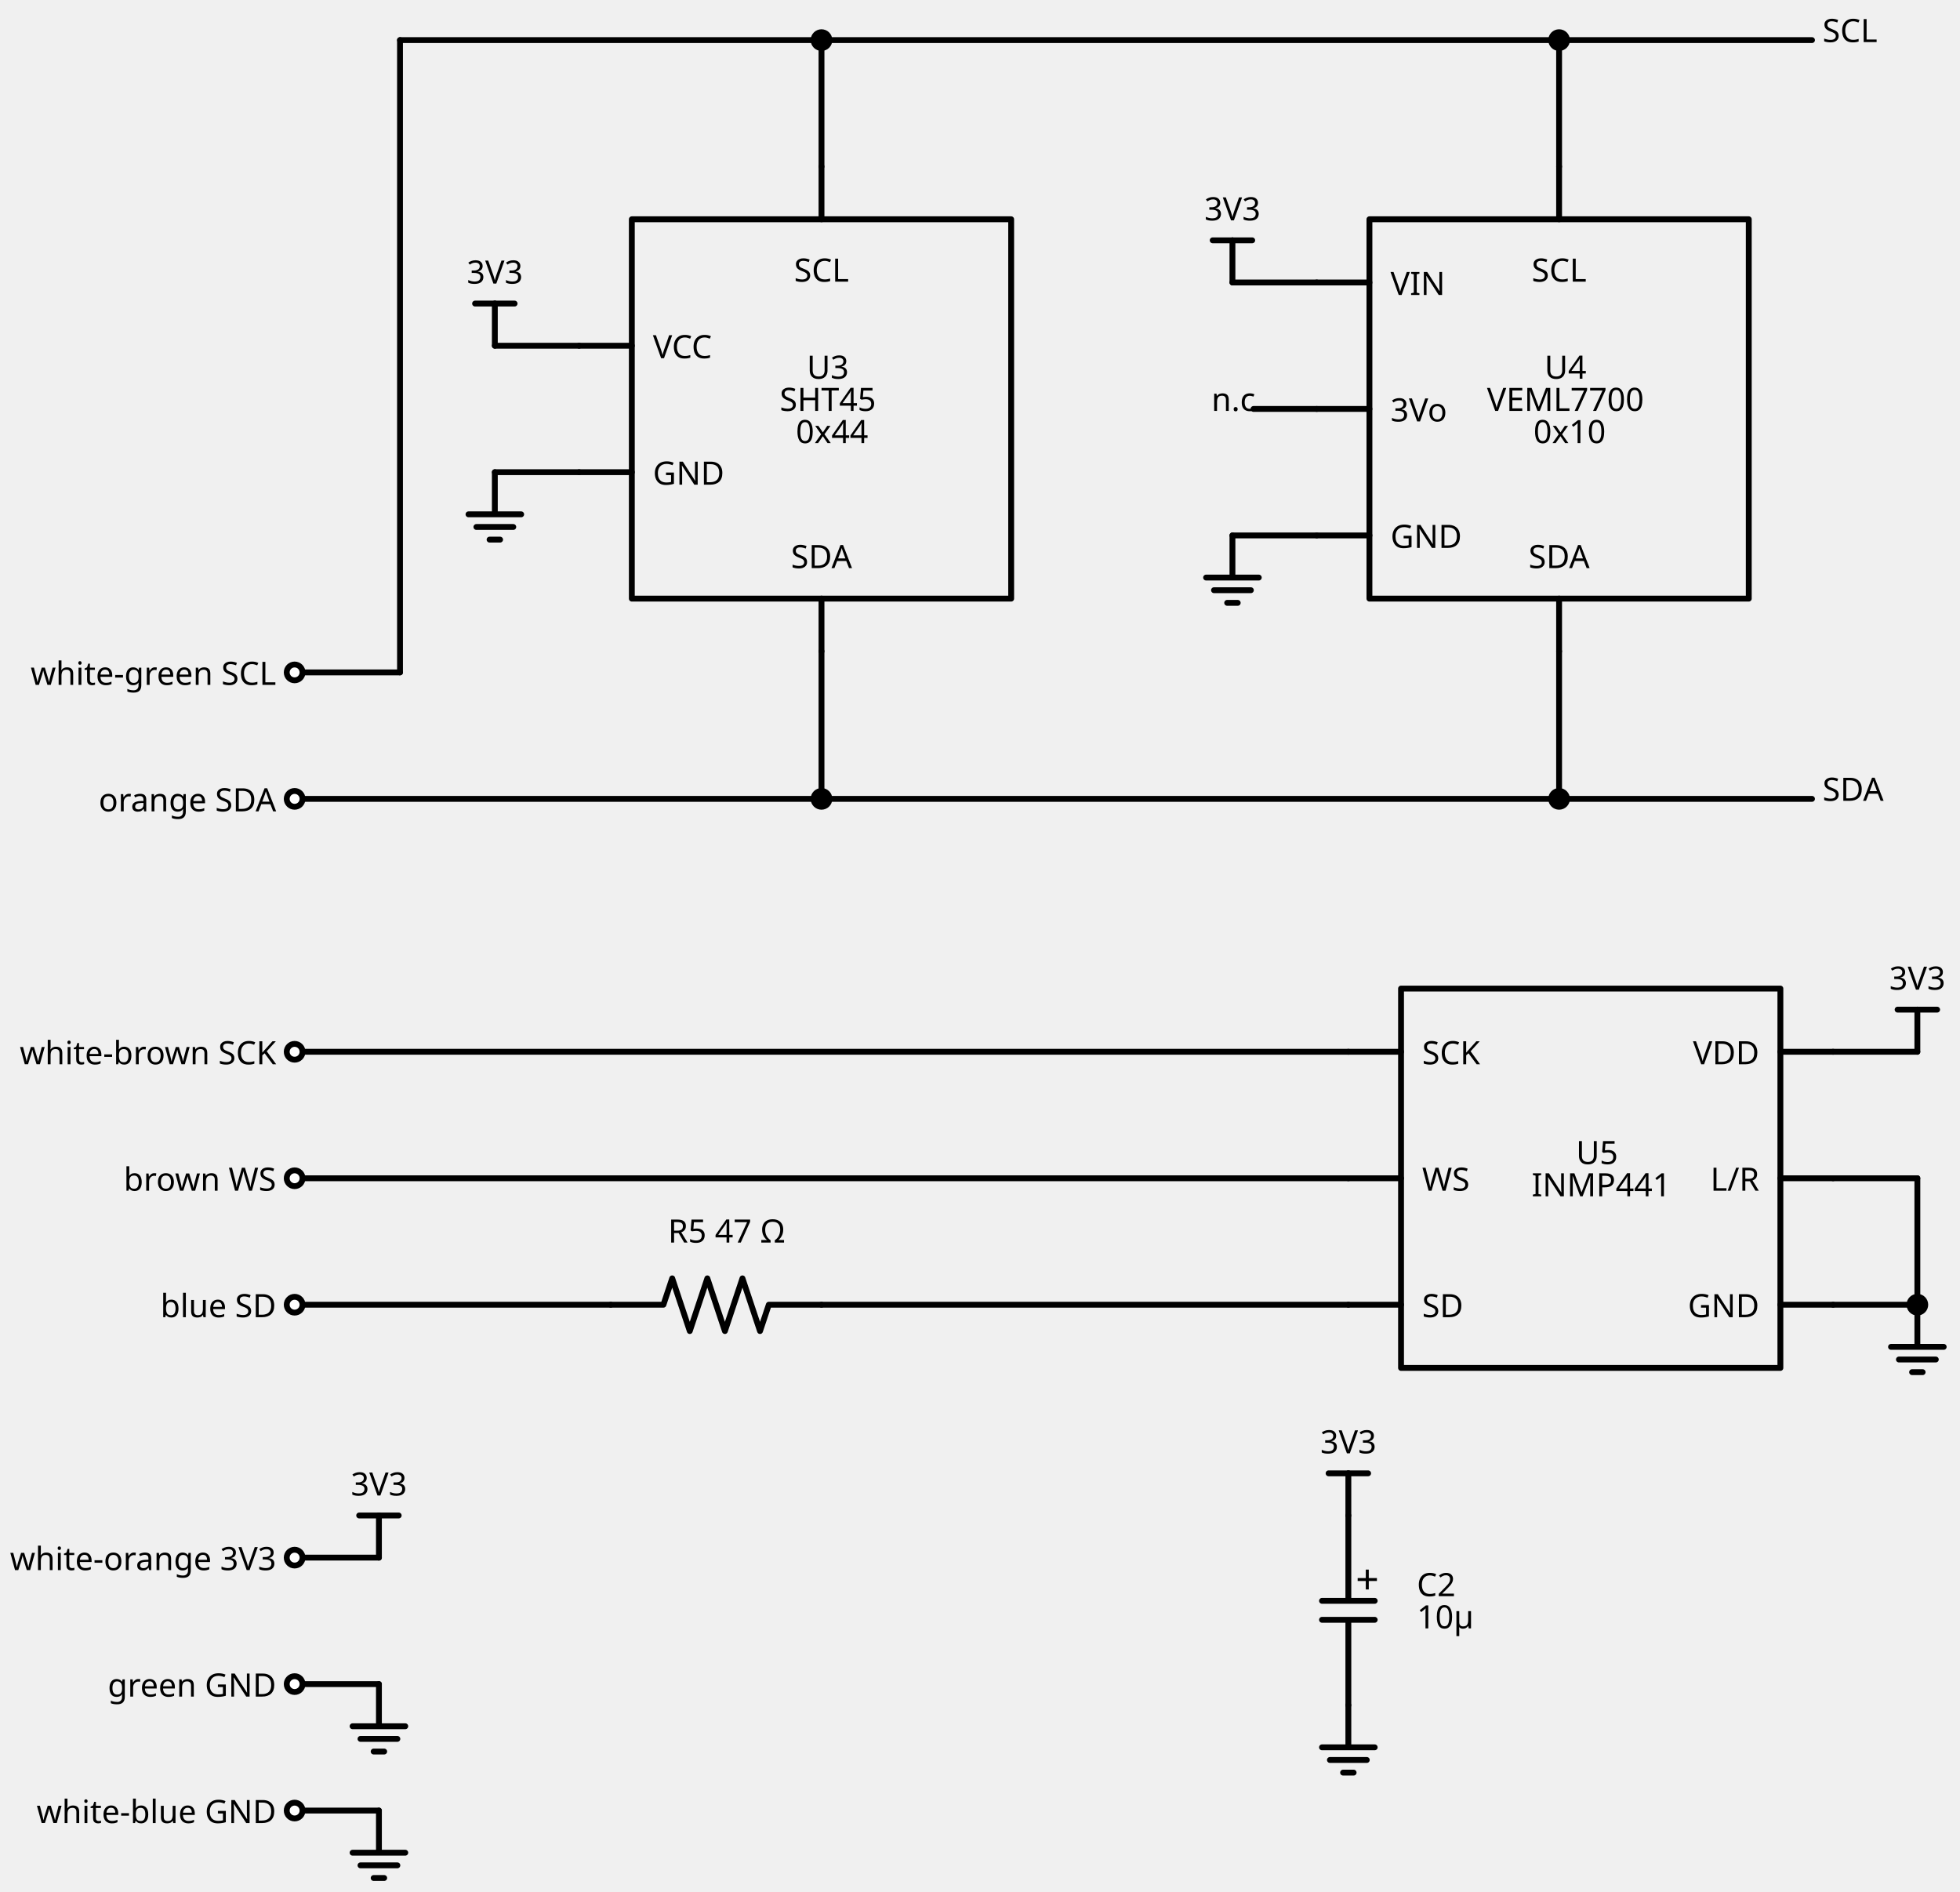
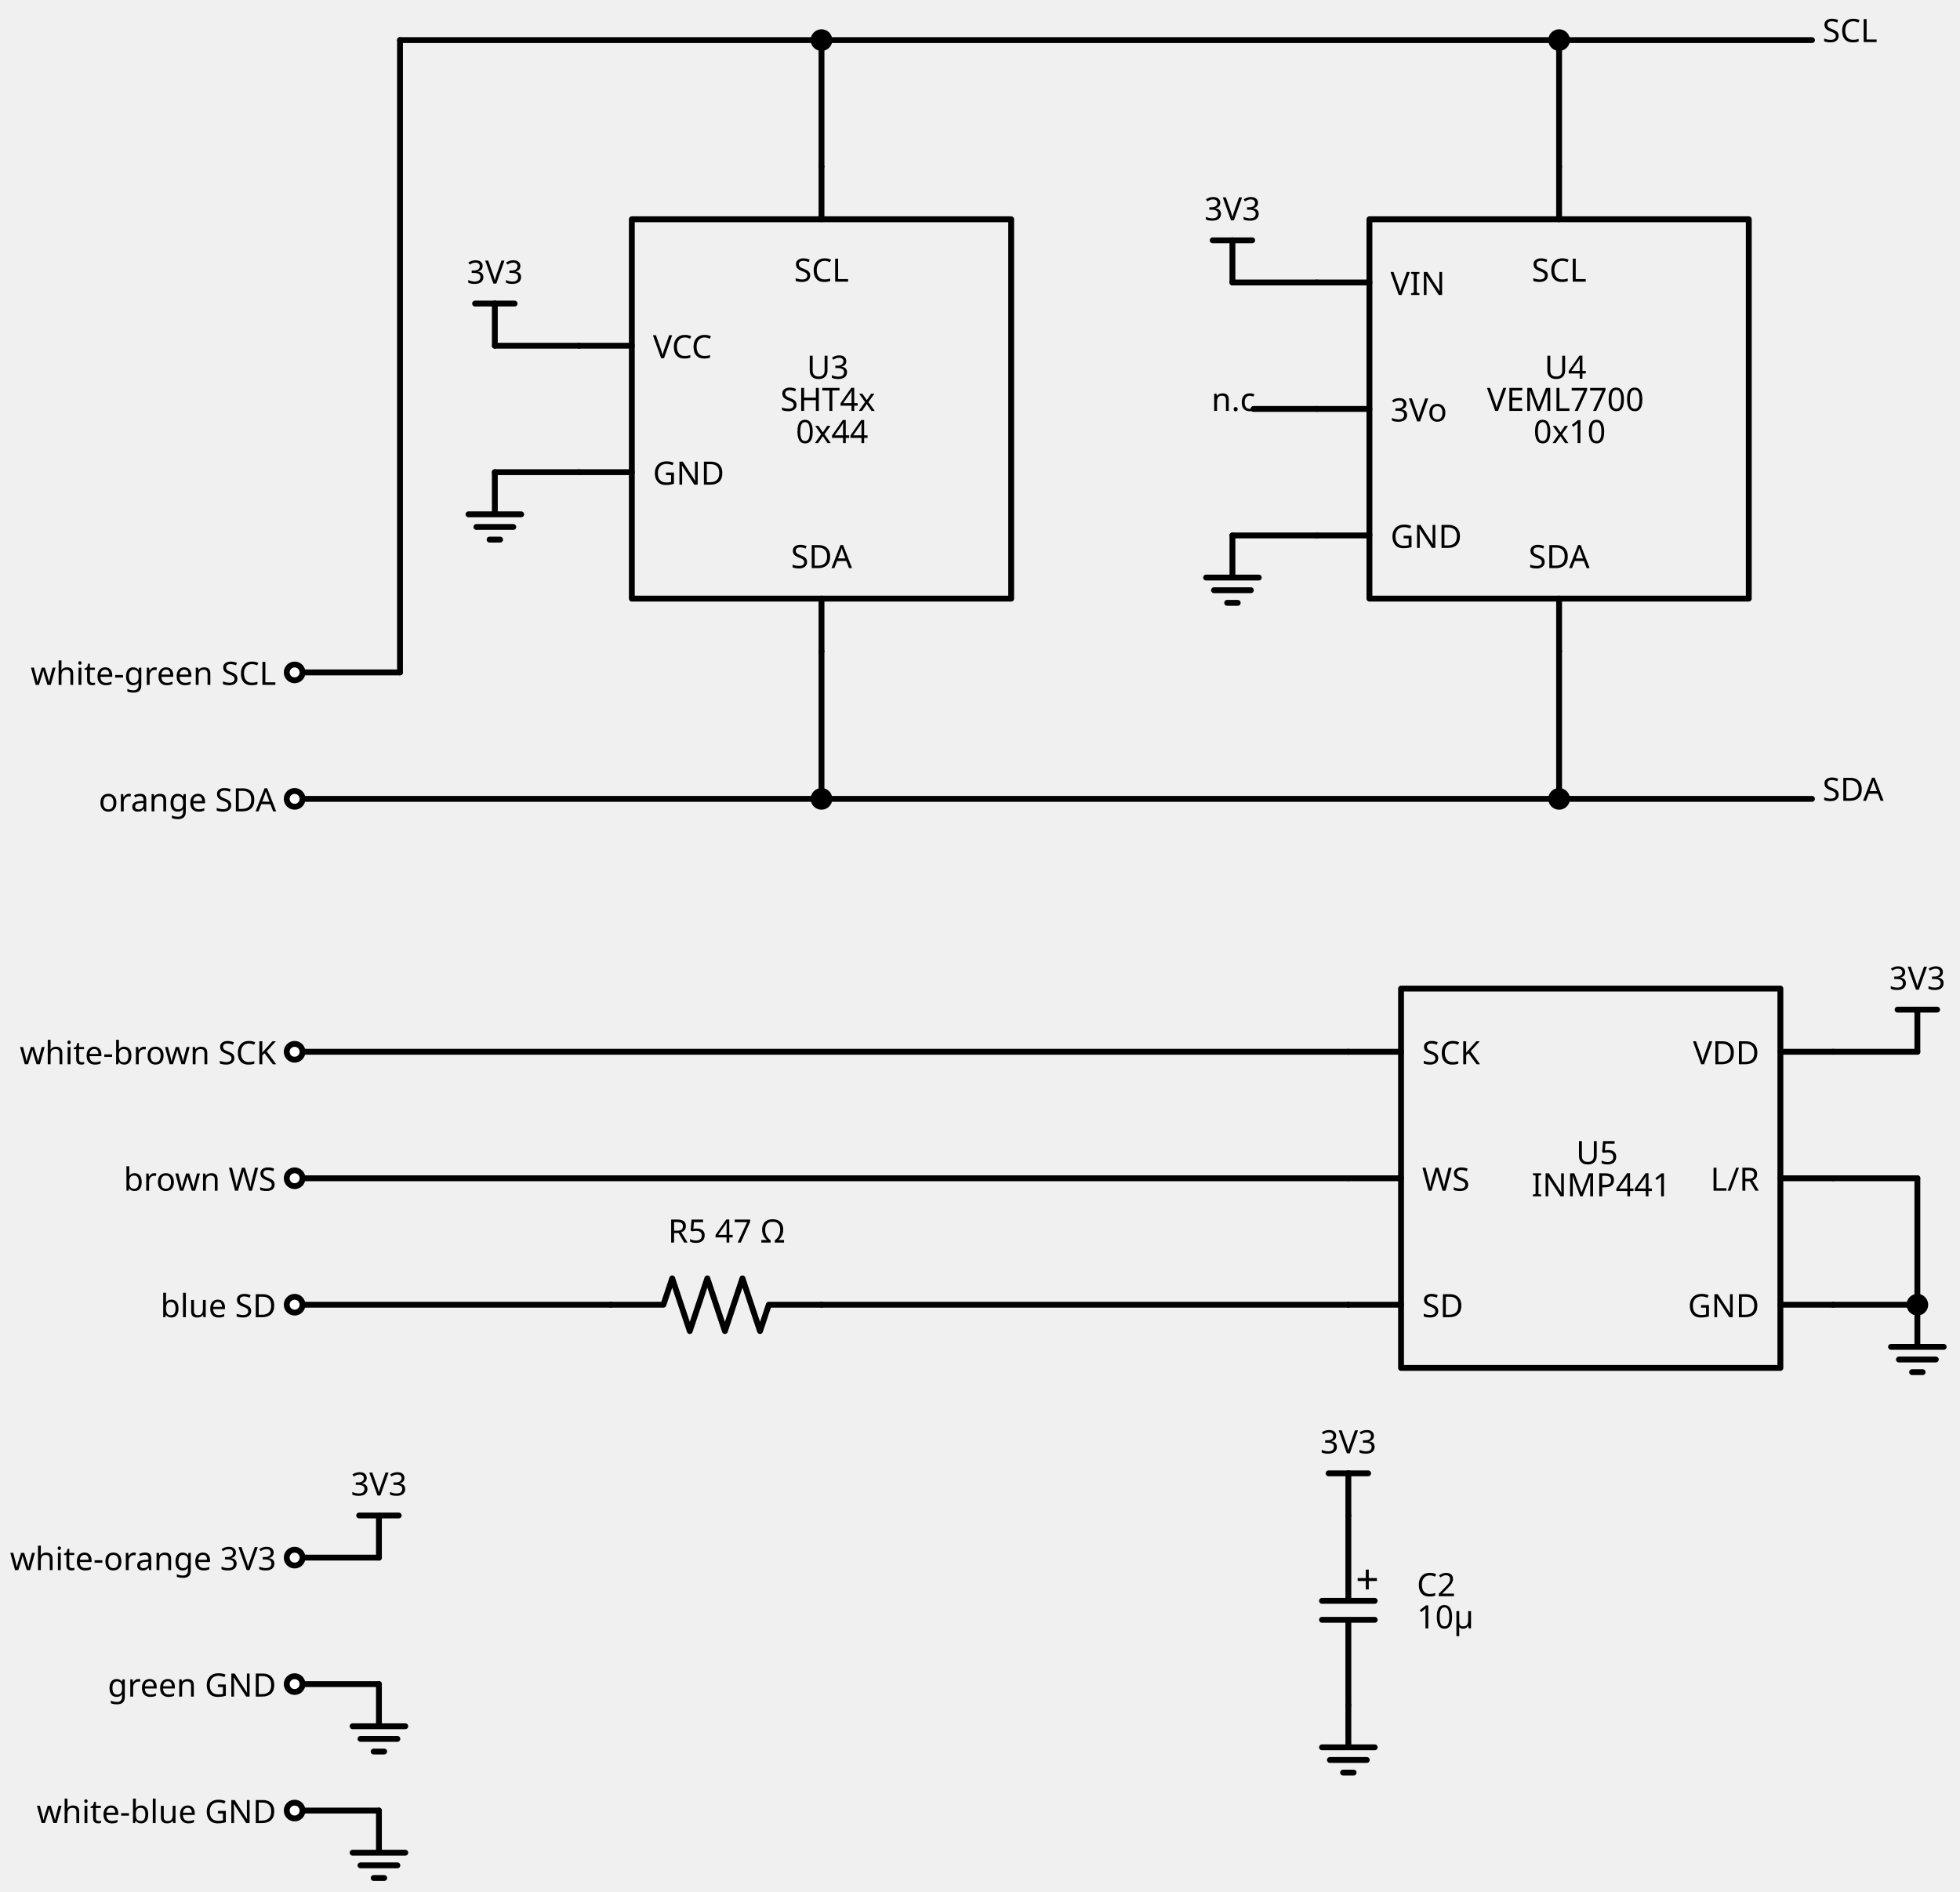
<svg xmlns="http://www.w3.org/2000/svg" xml:lang="en" height="646.14pt" width="669.626pt" viewBox="-100.66 -229.7 669.626 646.14">
  <path d="M 0.0,302.4 L 14.4,302.4 L 28.8,302.4" style="stroke:black;fill:none;stroke-width:2.0;stroke-dasharray:-;stroke-linecap:round;stroke-linejoin:round;" />
  <path d="M 28.8,302.4 L 28.8,288" style="stroke:black;fill:none;stroke-width:2.0;stroke-dasharray:-;stroke-linecap:round;stroke-linejoin:round;" />
  <path d="M 28.8,288.0 L 22.05,288" style="stroke:black;fill:none;stroke-width:2.0;stroke-dasharray:-;stroke-linecap:round;stroke-linejoin:round;" />
  <path d="M 28.8,288.0 L 35.55,288" style="stroke:black;fill:none;stroke-width:2.0;stroke-dasharray:-;stroke-linecap:round;stroke-linejoin:round;" />
  <path d="M 0.0,345.6 L 14.4,345.6 L 28.8,345.6" style="stroke:black;fill:none;stroke-width:2.0;stroke-dasharray:-;stroke-linecap:round;stroke-linejoin:round;" />
  <path d="M 28.8,345.6 L 28.8,360 L 19.8,360 L 37.8,360 M 22.5,364.32 L 35.1,364.32 M 27,368.64 L 30.6,368.64" style="stroke:black;fill:none;stroke-width:2.0;stroke-dasharray:-;stroke-linecap:round;stroke-linejoin:round;" />
  <path d="M 0.0,388.8 L 14.4,388.8 L 28.8,388.8" style="stroke:black;fill:none;stroke-width:2.0;stroke-dasharray:-;stroke-linecap:round;stroke-linejoin:round;" />
  <path d="M 28.8,388.8 L 28.8,403.2 L 19.8,403.2 L 37.8,403.2 M 22.5,407.52 L 35.1,407.52 M 27,411.84 L 30.6,411.84" style="stroke:black;fill:none;stroke-width:2.0;stroke-dasharray:-;stroke-linecap:round;stroke-linejoin:round;" />
  <path d="M 115.2,-25.2 L 244.8,-25.2 L 244.8,-154.8 L 115.2,-154.8 L 115.2,-25.2" style="stroke:black;fill:none;stroke-width:2.0;stroke-dasharray:-;stroke-linecap:round;stroke-linejoin:round;" />
  <path d="M 115.2,-111.6 L 97.2,-111.6" style="stroke:black;fill:none;stroke-width:2.0;stroke-dasharray:-;stroke-linecap:round;stroke-linejoin:round;" />
  <path d="M 115.2,-68.4 L 97.2,-68.4" style="stroke:black;fill:none;stroke-width:2.0;stroke-dasharray:-;stroke-linecap:round;stroke-linejoin:round;" />
  <path d="M 180.0,-154.8 L 180,-172.8" style="stroke:black;fill:none;stroke-width:2.0;stroke-dasharray:-;stroke-linecap:round;stroke-linejoin:round;" />
  <path d="M 180.0,-25.2 L 180,-7.2" style="stroke:black;fill:none;stroke-width:2.0;stroke-dasharray:-;stroke-linecap:round;stroke-linejoin:round;" />
  <path d="M 367.2,-25.2 L 496.8,-25.2 L 496.8,-154.8 L 367.2,-154.8 L 367.2,-25.2" style="stroke:black;fill:none;stroke-width:2.0;stroke-dasharray:-;stroke-linecap:round;stroke-linejoin:round;" />
  <path d="M 367.2,-133.2 L 349.2,-133.2" style="stroke:black;fill:none;stroke-width:2.0;stroke-dasharray:-;stroke-linecap:round;stroke-linejoin:round;" />
  <path d="M 367.2,-90.0 L 349.2,-90" style="stroke:black;fill:none;stroke-width:2.0;stroke-dasharray:-;stroke-linecap:round;stroke-linejoin:round;" />
  <path d="M 367.2,-46.8 L 349.2,-46.8" style="stroke:black;fill:none;stroke-width:2.0;stroke-dasharray:-;stroke-linecap:round;stroke-linejoin:round;" />
  <path d="M 432.0,-154.8 L 432,-172.8" style="stroke:black;fill:none;stroke-width:2.0;stroke-dasharray:-;stroke-linecap:round;stroke-linejoin:round;" />
  <path d="M 432.0,-25.2 L 432,-7.2" style="stroke:black;fill:none;stroke-width:2.0;stroke-dasharray:-;stroke-linecap:round;stroke-linejoin:round;" />
  <path d="M 0.0,43.2 L 259.2,43.2 L 518.4,43.2" style="stroke:black;fill:none;stroke-width:2.0;stroke-dasharray:-;stroke-linecap:round;stroke-linejoin:round;" />
  <path d="M 0.0,-0.0 L 18,-0 L 36,-0" style="stroke:black;fill:none;stroke-width:2.0;stroke-dasharray:-;stroke-linecap:round;stroke-linejoin:round;" />
  <path d="M 36.0,-0.0 L 36,-108 L 36,-216" style="stroke:black;fill:none;stroke-width:2.0;stroke-dasharray:-;stroke-linecap:round;stroke-linejoin:round;" />
  <path d="M 36,-216.0 L 277.2,-216 L 518.4,-216" style="stroke:black;fill:none;stroke-width:2.0;stroke-dasharray:-;stroke-linecap:round;stroke-linejoin:round;" />
  <path d="M 180.0,-7.2 L 180,18 L 180,43.2" style="stroke:black;fill:none;stroke-width:2.0;stroke-dasharray:-;stroke-linecap:round;stroke-linejoin:round;" />
  <path d="M 180.0,-172.8 L 180,-194.4 L 180,-216" style="stroke:black;fill:none;stroke-width:2.0;stroke-dasharray:-;stroke-linecap:round;stroke-linejoin:round;" />
  <path d="M 432.0,-7.2 L 432,18 L 432,43.2" style="stroke:black;fill:none;stroke-width:2.0;stroke-dasharray:-;stroke-linecap:round;stroke-linejoin:round;" />
  <path d="M 432.0,-172.8 L 432,-194.4 L 432,-216" style="stroke:black;fill:none;stroke-width:2.0;stroke-dasharray:-;stroke-linecap:round;stroke-linejoin:round;" />
  <path d="M 97.2,-111.6 L 82.8,-111.6 L 68.4,-111.6" style="stroke:black;fill:none;stroke-width:2.0;stroke-dasharray:-;stroke-linecap:round;stroke-linejoin:round;" />
  <path d="M 68.4,-111.6 L 68.4,-126" style="stroke:black;fill:none;stroke-width:2.0;stroke-dasharray:-;stroke-linecap:round;stroke-linejoin:round;" />
  <path d="M 68.4,-126 L 61.65,-126" style="stroke:black;fill:none;stroke-width:2.0;stroke-dasharray:-;stroke-linecap:round;stroke-linejoin:round;" />
  <path d="M 68.4,-126 L 75.15,-126" style="stroke:black;fill:none;stroke-width:2.0;stroke-dasharray:-;stroke-linecap:round;stroke-linejoin:round;" />
  <path d="M 97.2,-68.4 L 82.8,-68.4 L 68.4,-68.4" style="stroke:black;fill:none;stroke-width:2.0;stroke-dasharray:-;stroke-linecap:round;stroke-linejoin:round;" />
  <path d="M 68.4,-68.4 L 68.4,-54 L 59.4,-54 L 77.4,-54 M 62.1,-49.68 L 74.7,-49.68 M 66.6,-45.36 L 70.2,-45.36" style="stroke:black;fill:none;stroke-width:2.0;stroke-dasharray:-;stroke-linecap:round;stroke-linejoin:round;" />
  <path d="M 349.2,-133.2 L 334.8,-133.2 L 320.4,-133.2" style="stroke:black;fill:none;stroke-width:2.0;stroke-dasharray:-;stroke-linecap:round;stroke-linejoin:round;" />
  <path d="M 320.4,-133.2 L 320.4,-147.6" style="stroke:black;fill:none;stroke-width:2.0;stroke-dasharray:-;stroke-linecap:round;stroke-linejoin:round;" />
  <path d="M 320.4,-147.6 L 313.65,-147.6" style="stroke:black;fill:none;stroke-width:2.0;stroke-dasharray:-;stroke-linecap:round;stroke-linejoin:round;" />
  <path d="M 320.4,-147.6 L 327.15,-147.6" style="stroke:black;fill:none;stroke-width:2.0;stroke-dasharray:-;stroke-linecap:round;stroke-linejoin:round;" />
  <path d="M 349.2,-90.0 L 338.4,-90 L 327.6,-90" style="stroke:black;fill:none;stroke-width:2.0;stroke-dasharray:-;stroke-linecap:round;stroke-linejoin:round;" />
  <path d="M 349.2,-46.8 L 334.8,-46.8 L 320.4,-46.8" style="stroke:black;fill:none;stroke-width:2.0;stroke-dasharray:-;stroke-linecap:round;stroke-linejoin:round;" />
  <path d="M 320.4,-46.8 L 320.4,-32.4 L 311.4,-32.4 L 329.4,-32.4 M 314.1,-28.08 L 326.7,-28.08 M 318.6,-23.76 L 322.2,-23.76" style="stroke:black;fill:none;stroke-width:2.0;stroke-dasharray:-;stroke-linecap:round;stroke-linejoin:round;" />
  <path d="M 378.0,237.6 L 507.6,237.6 L 507.6,108 L 378,108 L 378,237.6" style="stroke:black;fill:none;stroke-width:2.0;stroke-dasharray:-;stroke-linecap:round;stroke-linejoin:round;" />
  <path d="M 378.0,129.6 L 360,129.6" style="stroke:black;fill:none;stroke-width:2.0;stroke-dasharray:-;stroke-linecap:round;stroke-linejoin:round;" />
  <path d="M 378.0,172.8 L 360,172.8" style="stroke:black;fill:none;stroke-width:2.0;stroke-dasharray:-;stroke-linecap:round;stroke-linejoin:round;" />
  <path d="M 378.0,216.0 L 360,216" style="stroke:black;fill:none;stroke-width:2.0;stroke-dasharray:-;stroke-linecap:round;stroke-linejoin:round;" />
  <path d="M 507.6,129.6 L 525.6,129.6" style="stroke:black;fill:none;stroke-width:2.0;stroke-dasharray:-;stroke-linecap:round;stroke-linejoin:round;" />
  <path d="M 507.6,172.8 L 525.6,172.8" style="stroke:black;fill:none;stroke-width:2.0;stroke-dasharray:-;stroke-linecap:round;stroke-linejoin:round;" />
  <path d="M 507.6,216.0 L 525.6,216" style="stroke:black;fill:none;stroke-width:2.0;stroke-dasharray:-;stroke-linecap:round;stroke-linejoin:round;" />
  <path d="M 0.0,129.6 L 180,129.6 L 360,129.6" style="stroke:black;fill:none;stroke-width:2.0;stroke-dasharray:-;stroke-linecap:round;stroke-linejoin:round;" />
  <path d="M 0.0,172.8 L 180,172.8 L 360,172.8" style="stroke:black;fill:none;stroke-width:2.0;stroke-dasharray:-;stroke-linecap:round;stroke-linejoin:round;" />
  <path d="M 0.0,216.0 L 54,216 L 108,216" style="stroke:black;fill:none;stroke-width:2.0;stroke-dasharray:-;stroke-linecap:round;stroke-linejoin:round;" />
  <path d="M 108.0,216.0 L 126,216 L 129,207 L 135,225 L 141,207 L 147,225 L 153,207 L 159,225 L 162,216 L 180,216" style="stroke:black;fill:none;stroke-width:2.0;stroke-dasharray:-;stroke-linecap:round;stroke-linejoin:round;" />
  <path d="M 180.0,216.0 L 270,216 L 360,216" style="stroke:black;fill:none;stroke-width:2.0;stroke-dasharray:-;stroke-linecap:round;stroke-linejoin:round;" />
  <path d="M 525.6,129.6 L 540,129.6 L 554.4,129.6" style="stroke:black;fill:none;stroke-width:2.0;stroke-dasharray:-;stroke-linecap:round;stroke-linejoin:round;" />
  <path d="M 554.4,129.6 L 554.4,115.2" style="stroke:black;fill:none;stroke-width:2.0;stroke-dasharray:-;stroke-linecap:round;stroke-linejoin:round;" />
  <path d="M 554.4,115.2 L 547.65,115.2" style="stroke:black;fill:none;stroke-width:2.0;stroke-dasharray:-;stroke-linecap:round;stroke-linejoin:round;" />
  <path d="M 554.4,115.2 L 561.15,115.2" style="stroke:black;fill:none;stroke-width:2.0;stroke-dasharray:-;stroke-linecap:round;stroke-linejoin:round;" />
  <path d="M 525.6,172.8 L 540,172.8 L 554.4,172.8" style="stroke:black;fill:none;stroke-width:2.0;stroke-dasharray:-;stroke-linecap:round;stroke-linejoin:round;" />
  <path d="M 554.4,172.8 L 554.4,194.4 L 554.4,216" style="stroke:black;fill:none;stroke-width:2.0;stroke-dasharray:-;stroke-linecap:round;stroke-linejoin:round;" />
  <path d="M 525.6,216.0 L 540,216 L 554.4,216" style="stroke:black;fill:none;stroke-width:2.0;stroke-dasharray:-;stroke-linecap:round;stroke-linejoin:round;" />
  <path d="M 554.4,216.0 L 554.4,230.4 L 545.4,230.4 L 563.4,230.4 M 548.1,234.72 L 560.7,234.72 M 552.6,239.04 L 556.2,239.04" style="stroke:black;fill:none;stroke-width:2.0;stroke-dasharray:-;stroke-linecap:round;stroke-linejoin:round;" />
  <path d="M 360.0,288.0 L 360,273.6" style="stroke:black;fill:none;stroke-width:2.0;stroke-dasharray:-;stroke-linecap:round;stroke-linejoin:round;" />
  <path d="M 360.0,273.6 L 353.25,273.6" style="stroke:black;fill:none;stroke-width:2.0;stroke-dasharray:-;stroke-linecap:round;stroke-linejoin:round;" />
  <path d="M 360.0,273.6 L 366.75,273.6" style="stroke:black;fill:none;stroke-width:2.0;stroke-dasharray:-;stroke-linecap:round;stroke-linejoin:round;" />
  <path d="M 360.0,288.0 L 360,317.16 M 369,317.16 L 351,317.16 M 369,323.64 L 351,323.64 M 360,323.64 L 360,352.8" style="stroke:black;fill:none;stroke-width:2.0;stroke-dasharray:-;stroke-linecap:round;stroke-linejoin:round;" />
  <path d="M 360.0,352.8 L 360,367.2 L 351,367.2 L 369,367.2 M 353.7,371.52 L 366.3,371.52 M 358.2,375.84 L 361.8,375.84" style="stroke:black;fill:none;stroke-width:2.0;stroke-dasharray:-;stroke-linecap:round;stroke-linejoin:round;" />
  <text x="28.8" y="273.4" dominant-baseline="ideographic" fill="black" font-size="11" font-family="sans" text-anchor="middle">
    <tspan x="28.8" dy="11">3V3</tspan>
  </text>
  <text x="122.4" y="-122.6" dominant-baseline="central" fill="black" font-size="11" font-family="sans" text-anchor="start">
    <tspan x="122.4" dy="11">VCC</tspan>
  </text>
  <text x="122.4" y="-79.4" dominant-baseline="central" fill="black" font-size="11" font-family="sans" text-anchor="start">
    <tspan x="122.4" dy="11">GND</tspan>
  </text>
  <text x="180.0" y="-43.4" dominant-baseline="ideographic" fill="black" font-size="11" font-family="sans" text-anchor="middle">
    <tspan x="180.0" dy="11">SDA</tspan>
  </text>
  <text x="183.6" y="-115.6" dominant-baseline="central" fill="black" font-size="11" font-family="sans" text-anchor="middle">
    <tspan x="183.6" dy="11">U3</tspan>
-     <tspan x="183.6" dy="11">SHT45</tspan>
+     <tspan x="183.6" dy="11">SHT4x</tspan>
    <tspan x="183.6" dy="11">0x44</tspan>
  </text>
  <text x="180.0" y="-153.02" dominant-baseline="hanging" fill="black" font-size="11" font-family="sans" text-anchor="middle">
    <tspan x="180.0" dy="11">SCL</tspan>
  </text>
  <text x="374.4" y="-144.2" dominant-baseline="central" fill="black" font-size="11" font-family="sans" text-anchor="start">
    <tspan x="374.4" dy="11">VIN</tspan>
  </text>
  <text x="374.4" y="-101.0" dominant-baseline="central" fill="black" font-size="11" font-family="sans" text-anchor="start">
    <tspan x="374.4" dy="11">3Vo</tspan>
  </text>
  <text x="374.4" y="-57.8" dominant-baseline="central" fill="black" font-size="11" font-family="sans" text-anchor="start">
    <tspan x="374.4" dy="11">GND</tspan>
  </text>
  <text x="432.0" y="-43.4" dominant-baseline="ideographic" fill="black" font-size="11" font-family="sans" text-anchor="middle">
    <tspan x="432.0" dy="11">SDA</tspan>
  </text>
  <text x="435.6" y="-115.6" dominant-baseline="central" fill="black" font-size="11" font-family="sans" text-anchor="middle">
    <tspan x="435.6" dy="11">U4</tspan>
    <tspan x="435.6" dy="11">VEML7700</tspan>
    <tspan x="435.6" dy="11">0x10</tspan>
  </text>
  <text x="432.0" y="-153.02" dominant-baseline="hanging" fill="black" font-size="11" font-family="sans" text-anchor="middle">
    <tspan x="432.0" dy="11">SCL</tspan>
  </text>
  <text x="522.0" y="28.6" dominant-baseline="central" fill="black" font-size="11" font-family="sans" text-anchor="start">
    <tspan x="522.0" dy="11">SDA</tspan>
  </text>
  <text x="522.0" y="-230.6" dominant-baseline="central" fill="black" font-size="11" font-family="sans" text-anchor="start">
    <tspan x="522.0" dy="11">SCL</tspan>
  </text>
  <text x="68.4" y="-140.6" dominant-baseline="ideographic" fill="black" font-size="11" font-family="sans" text-anchor="middle">
    <tspan x="68.4" dy="11">3V3</tspan>
  </text>
  <text x="320.4" y="-162.2" dominant-baseline="ideographic" fill="black" font-size="11" font-family="sans" text-anchor="middle">
    <tspan x="320.4" dy="11">3V3</tspan>
  </text>
  <text x="331.2" y="-104.6" dominant-baseline="central" fill="black" font-size="11" font-family="sans" text-anchor="end">
    <tspan x="331.2" dy="11">n.c.</tspan>
  </text>
  <text x="385.2" y="118.6" dominant-baseline="central" fill="black" font-size="11" font-family="sans" text-anchor="start">
    <tspan x="385.2" dy="11">SCK</tspan>
  </text>
  <text x="385.2" y="161.8" dominant-baseline="central" fill="black" font-size="11" font-family="sans" text-anchor="start">
    <tspan x="385.2" dy="11">WS</tspan>
  </text>
  <text x="385.2" y="205.0" dominant-baseline="central" fill="black" font-size="11" font-family="sans" text-anchor="start">
    <tspan x="385.2" dy="11">SD</tspan>
  </text>
  <text x="500.4" y="118.6" dominant-baseline="central" fill="black" font-size="11" font-family="sans" text-anchor="end">
    <tspan x="500.4" dy="11">VDD</tspan>
  </text>
  <text x="500.4" y="161.8" dominant-baseline="central" fill="black" font-size="11" font-family="sans" text-anchor="end">
    <tspan x="500.4" dy="11">L/R</tspan>
  </text>
  <text x="500.4" y="205.0" dominant-baseline="central" fill="black" font-size="11" font-family="sans" text-anchor="end">
    <tspan x="500.4" dy="11">GND</tspan>
  </text>
  <text x="446.4" y="152.7" dominant-baseline="central" fill="black" font-size="11" font-family="sans" text-anchor="middle">
    <tspan x="446.4" dy="11">U5</tspan>
    <tspan x="446.4" dy="11">INMP441</tspan>
  </text>
  <text x="147.6" y="187.0" dominant-baseline="ideographic" fill="black" font-size="11" font-family="sans" text-anchor="middle">
    <tspan x="147.6" dy="11">R5 47 Ω</tspan>
  </text>
  <text x="554.4" y="100.6" dominant-baseline="ideographic" fill="black" font-size="11" font-family="sans" text-anchor="middle">
    <tspan x="554.4" dy="11">3V3</tspan>
  </text>
  <text x="360.0" y="259.0" dominant-baseline="ideographic" fill="black" font-size="11" font-family="sans" text-anchor="middle">
    <tspan x="360.0" dy="11">3V3</tspan>
  </text>
  <text x="366.48" y="295.384" dominant-baseline="central" fill="black" font-size="14" font-family="sans" text-anchor="middle">
    <tspan x="366.48" dy="14">+</tspan>
  </text>
  <text x="383.4" y="300.3" dominant-baseline="central" fill="black" font-size="11" font-family="sans" text-anchor="start">
    <tspan x="383.4" dy="11">C2</tspan>
    <tspan x="383.4" dy="11">10µ</tspan>
  </text>
  <circle cx="0" cy="-0" r="2.7" style="stroke:black;fill:white;stroke-width:2.0;stroke-dasharray:-;" />
  <text x="-6.3" y="-11.0" dominant-baseline="central" fill="black" font-size="11" font-family="sans" text-anchor="end">
    <tspan x="-6.3" dy="11">white-green  SCL</tspan>
  </text>
  <circle cx="0" cy="43.2" r="2.7" style="stroke:black;fill:white;stroke-width:2.0;stroke-dasharray:-;" />
  <text x="-6.3" y="32.2" dominant-baseline="central" fill="black" font-size="11" font-family="sans" text-anchor="end">
    <tspan x="-6.3" dy="11">orange  SDA</tspan>
  </text>
  <circle cx="0" cy="129.6" r="2.7" style="stroke:black;fill:white;stroke-width:2.0;stroke-dasharray:-;" />
  <text x="-6.3" y="118.6" dominant-baseline="central" fill="black" font-size="11" font-family="sans" text-anchor="end">
    <tspan x="-6.3" dy="11">white-brown  SCK</tspan>
  </text>
  <circle cx="0" cy="172.8" r="2.7" style="stroke:black;fill:white;stroke-width:2.0;stroke-dasharray:-;" />
  <text x="-6.3" y="161.8" dominant-baseline="central" fill="black" font-size="11" font-family="sans" text-anchor="end">
    <tspan x="-6.3" dy="11">brown  WS</tspan>
  </text>
  <circle cx="0" cy="216" r="2.7" style="stroke:black;fill:white;stroke-width:2.0;stroke-dasharray:-;" />
  <text x="-6.3" y="205.0" dominant-baseline="central" fill="black" font-size="11" font-family="sans" text-anchor="end">
    <tspan x="-6.3" dy="11">blue  SD</tspan>
  </text>
  <circle cx="0" cy="302.4" r="2.7" style="stroke:black;fill:white;stroke-width:2.0;stroke-dasharray:-;" />
  <text x="-6.3" y="291.4" dominant-baseline="central" fill="black" font-size="11" font-family="sans" text-anchor="end">
    <tspan x="-6.3" dy="11">white-orange  3V3</tspan>
  </text>
  <circle cx="0" cy="345.6" r="2.7" style="stroke:black;fill:white;stroke-width:2.0;stroke-dasharray:-;" />
  <text x="-6.3" y="334.6" dominant-baseline="central" fill="black" font-size="11" font-family="sans" text-anchor="end">
    <tspan x="-6.3" dy="11">green  GND</tspan>
  </text>
  <circle cx="0" cy="388.8" r="2.7" style="stroke:black;fill:white;stroke-width:2.0;stroke-dasharray:-;" />
  <text x="-6.3" y="377.8" dominant-baseline="central" fill="black" font-size="11" font-family="sans" text-anchor="end">
    <tspan x="-6.3" dy="11">white-blue  GND</tspan>
  </text>
  <circle cx="180" cy="43.2" r="2.7" style="stroke:black;fill:black;stroke-width:2.0;stroke-dasharray:-;" />
  <circle cx="180" cy="-216" r="2.7" style="stroke:black;fill:black;stroke-width:2.0;stroke-dasharray:-;" />
  <circle cx="432" cy="43.2" r="2.7" style="stroke:black;fill:black;stroke-width:2.0;stroke-dasharray:-;" />
  <circle cx="432" cy="-216" r="2.7" style="stroke:black;fill:black;stroke-width:2.0;stroke-dasharray:-;" />
  <circle cx="554.4" cy="216" r="2.7" style="stroke:black;fill:black;stroke-width:2.0;stroke-dasharray:-;" />
</svg>
